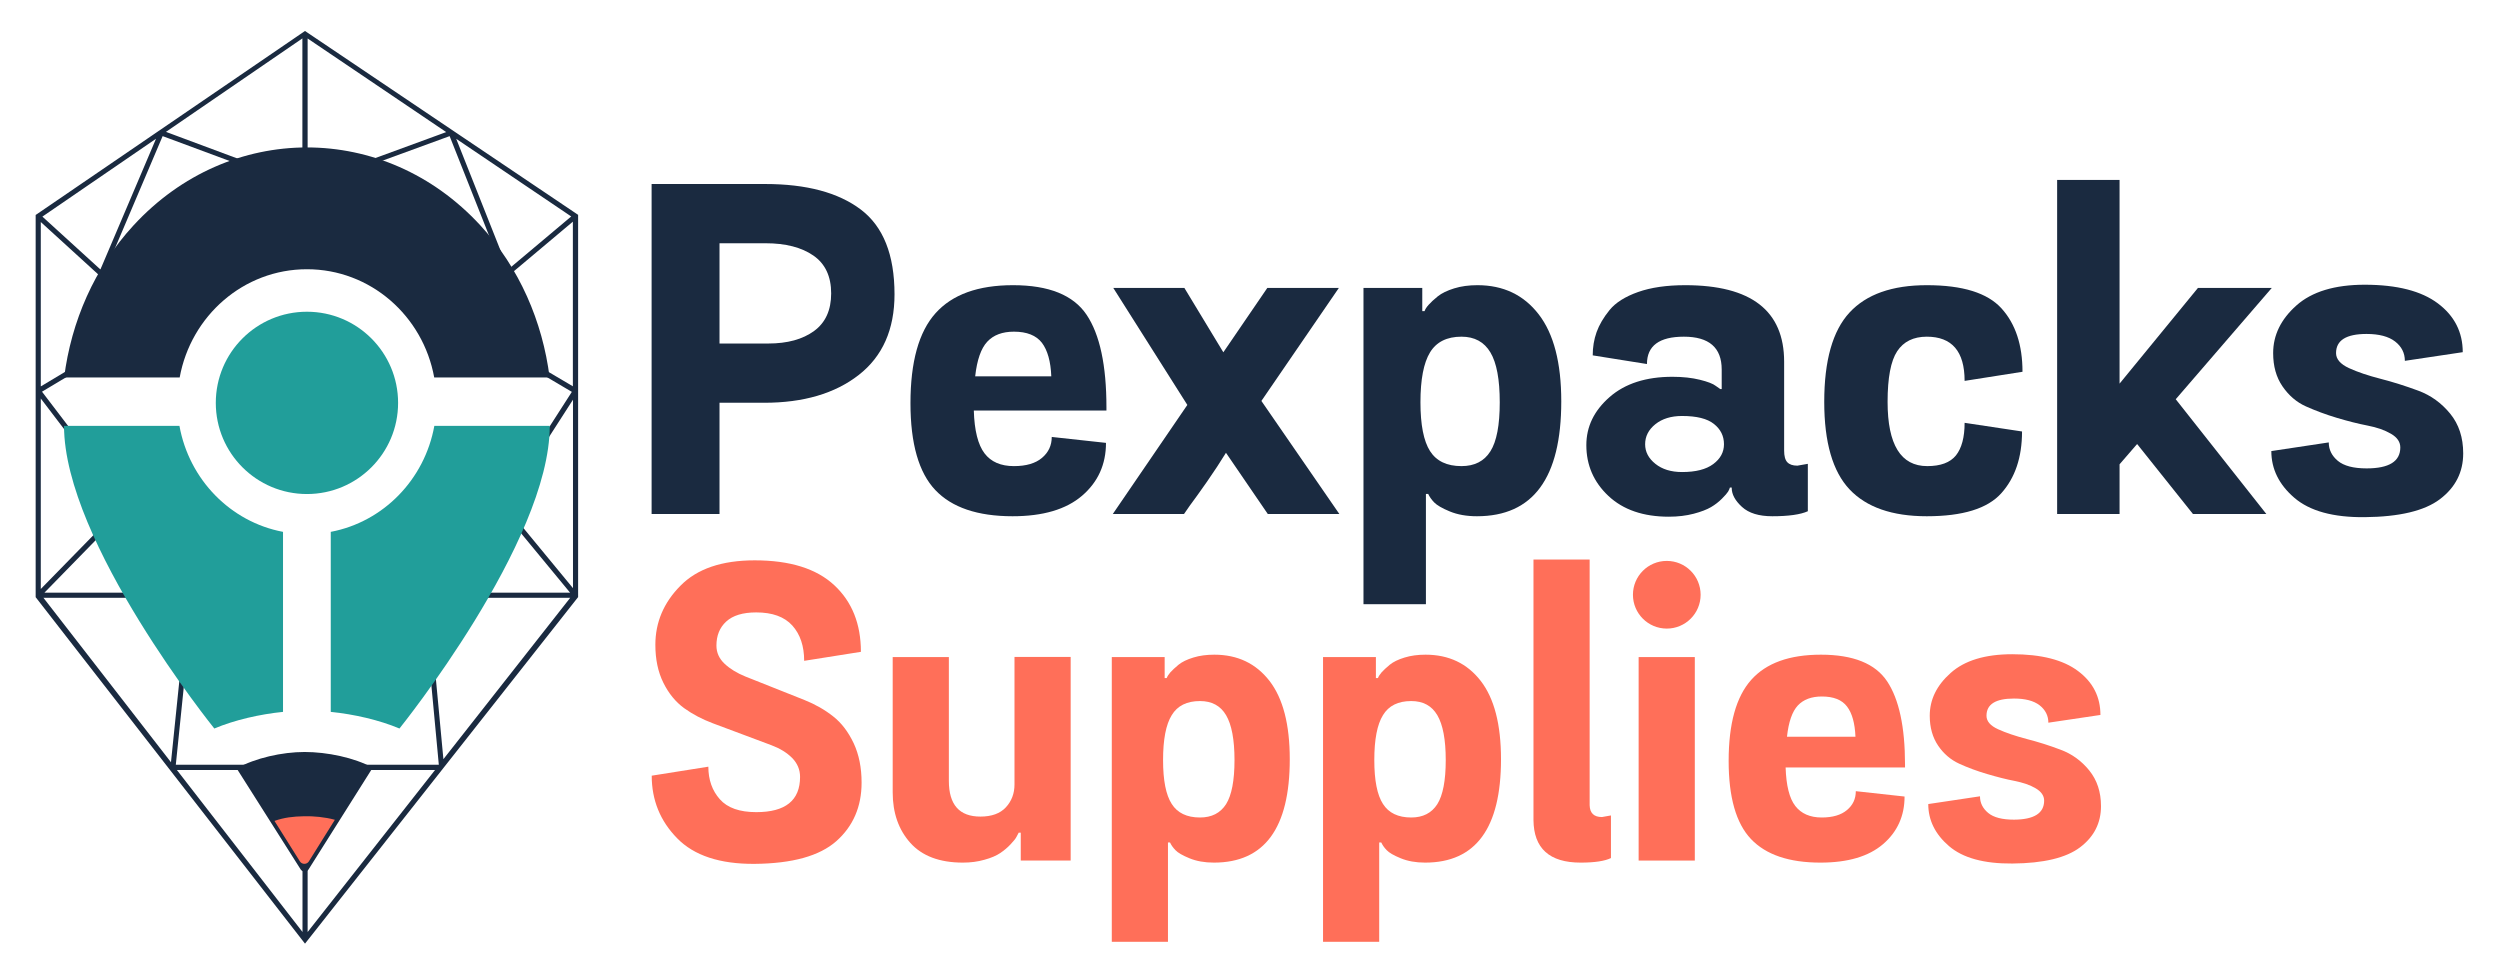
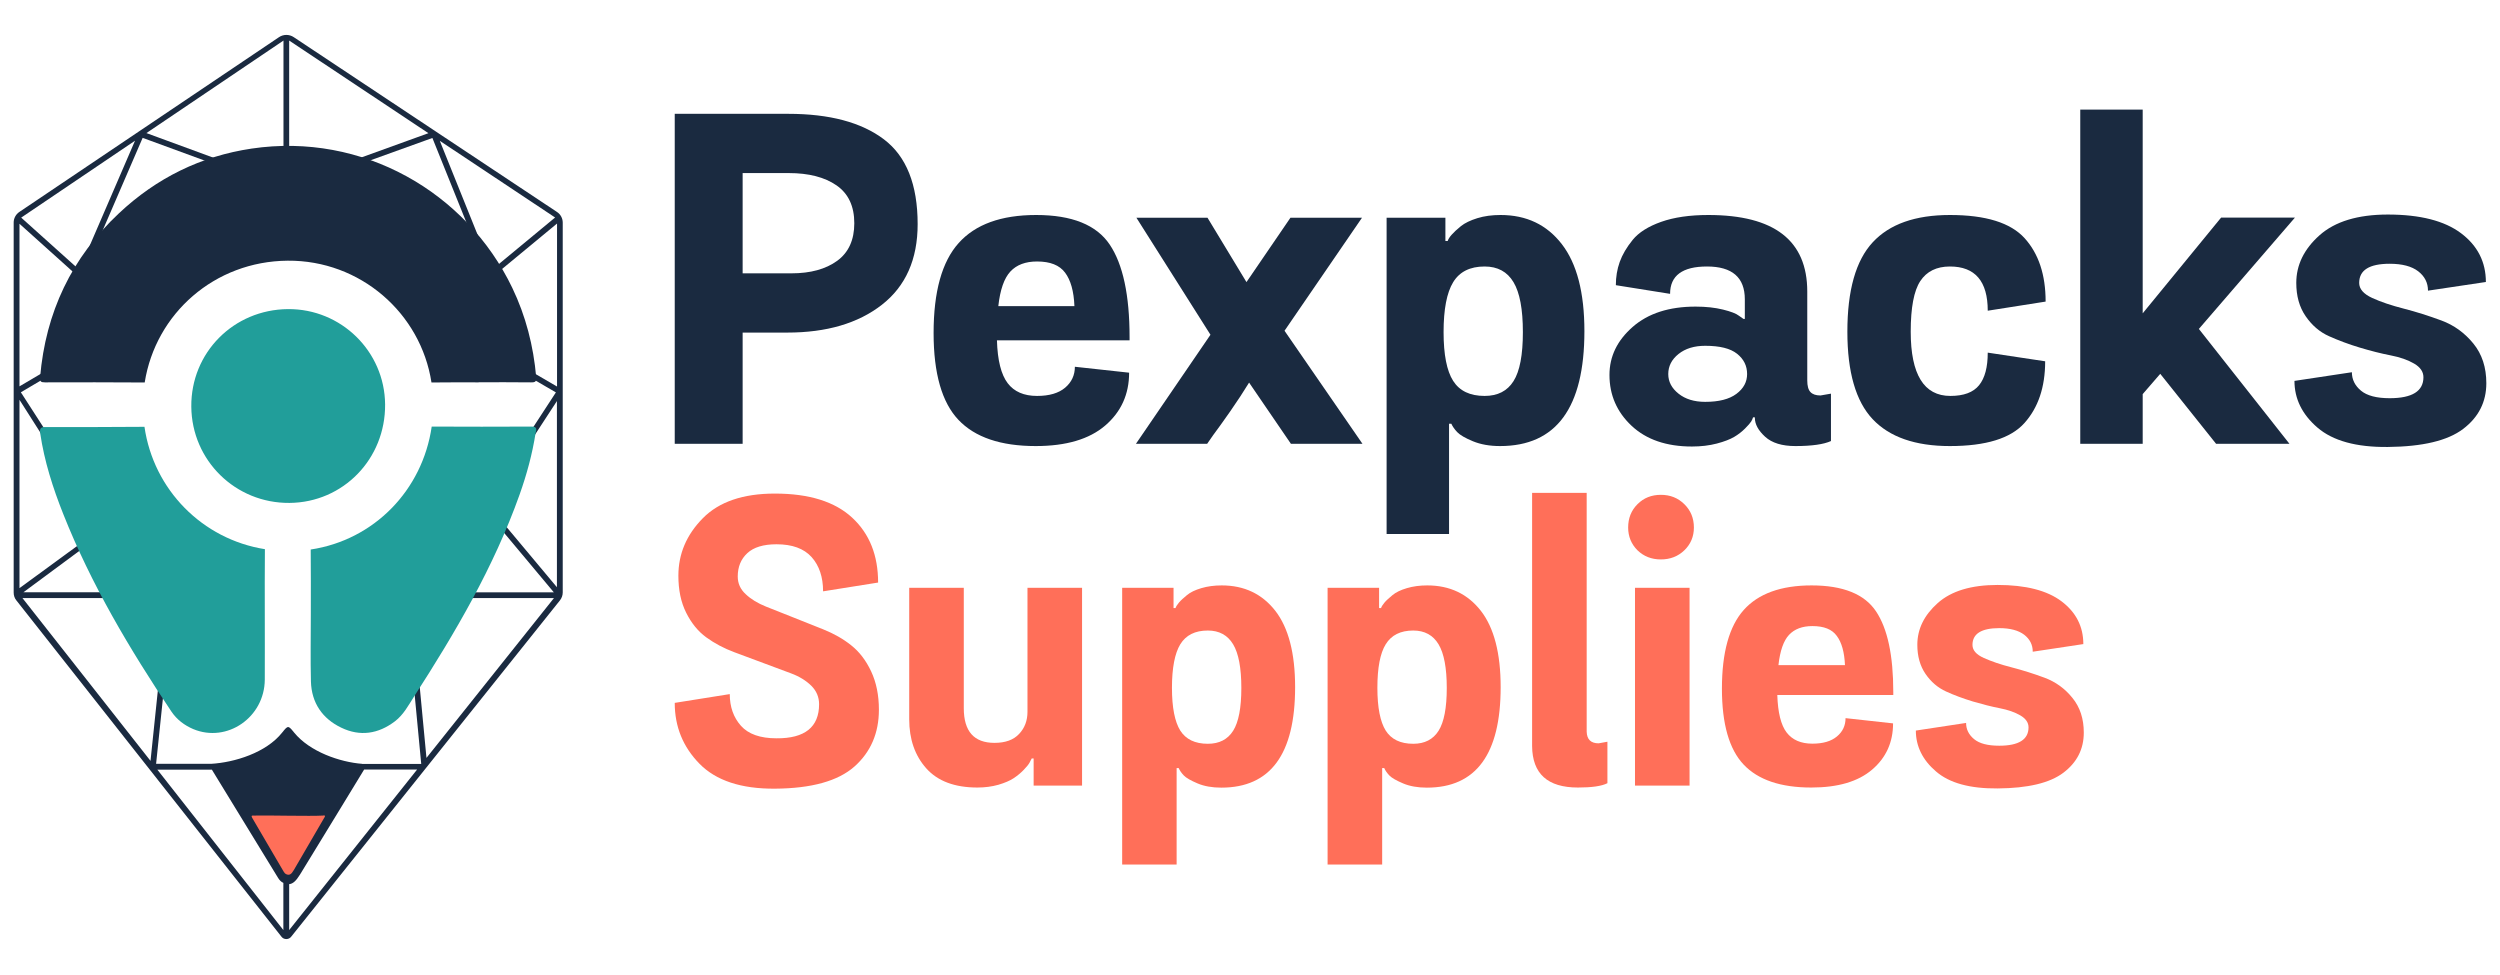
<svg xmlns="http://www.w3.org/2000/svg" version="1.1" id="Layer_1" x="0px" y="0px" viewBox="0 0 219.42 85.5" style="enable-background:new 0 0 219.42 85.5;" xml:space="preserve">
  <style type="text/css">
- 	.st0{fill:#FF6F59;}
- 	.st1{fill:#1A2A40;}
- 	.st2{fill:#1A2A40;stroke:#1A2A40;stroke-width:0.2;stroke-miterlimit:10;}
- 	.st3{fill:#219E9A;}
+ 	.st0{fill:#1A2A40;}
+ 	.st1{fill:#FF6F59;}
+ 	.st2{fill:#219E9A;}
</style>
  <g>
-     <circle class="st0" cx="146.29" cy="52.2" r="2.97" />
-     <path class="st1" d="M57.19,16.15h9.96c3.63,0,6.43,0.75,8.4,2.24c1.97,1.49,2.96,3.97,2.96,7.44c0,3.09-1.05,5.45-3.14,7.08   c-2.09,1.63-4.86,2.44-8.3,2.44h-3.92v9.76h-5.96V16.15z M67.19,21.35h-4.04v8.8h4.28c1.68,0,3.02-0.37,4.02-1.1   c1-0.73,1.5-1.83,1.5-3.3c0-1.49-0.52-2.6-1.56-3.32C70.35,21.71,68.95,21.35,67.19,21.35z" />
-     <path class="st1" d="M92.31,38.35l4.76,0.52c0,1.89-0.7,3.44-2.1,4.64c-1.4,1.2-3.43,1.8-6.1,1.8c-3.07,0-5.33-0.77-6.78-2.3   c-1.45-1.53-2.18-4.07-2.18-7.62c0-3.63,0.73-6.26,2.2-7.9c1.47-1.64,3.73-2.46,6.8-2.46c3.15,0,5.3,0.87,6.46,2.6   c1.16,1.73,1.74,4.44,1.74,8.12v0.28H85.47c0.05,1.76,0.37,3.01,0.94,3.76c0.57,0.75,1.43,1.12,2.58,1.12   c1.07,0,1.89-0.24,2.46-0.72C92.02,39.71,92.31,39.1,92.31,38.35z M88.99,29.11c-1.01,0-1.79,0.29-2.34,0.88   c-0.55,0.59-0.9,1.6-1.06,3.04h6.68c-0.05-1.31-0.33-2.29-0.82-2.94C90.95,29.44,90.13,29.11,88.99,29.11z" />
-     <path class="st1" d="M103.92,45.11h-6.25l6.54-9.57l-6.5-10.27h6.24l3.42,5.65l3.86-5.65h6.28l-6.8,9.92l6.84,9.92h-6.28   l-3.67-5.37c-0.49,0.8-1.04,1.64-1.66,2.53c-0.62,0.89-1.12,1.58-1.5,2.09L103.92,45.11z" />
-     <path class="st1" d="M125.15,53.03h-5.48V25.27h5.16v2.04h0.2c0.05-0.16,0.17-0.35,0.36-0.56c0.19-0.21,0.45-0.46,0.8-0.74   c0.35-0.28,0.83-0.51,1.44-0.7c0.61-0.19,1.29-0.28,2.04-0.28c2.27,0,4.06,0.85,5.38,2.56c1.32,1.71,1.98,4.25,1.98,7.64   c0,6.72-2.47,10.08-7.4,10.08c-0.91,0-1.7-0.14-2.38-0.42c-0.68-0.28-1.14-0.55-1.38-0.8c-0.24-0.25-0.41-0.5-0.52-0.74h-0.2V53.03   z M124.67,35.31c0,1.97,0.28,3.4,0.84,4.28s1.48,1.32,2.76,1.32c1.15,0,1.99-0.43,2.54-1.3c0.55-0.87,0.82-2.3,0.82-4.3   s-0.27-3.46-0.82-4.38c-0.55-0.92-1.39-1.38-2.54-1.38c-1.28,0-2.2,0.46-2.76,1.38C124.95,31.85,124.67,33.31,124.67,35.31z" />
-     <path class="st1" d="M150.99,34.15h0.12v-1.72c0-1.92-1.11-2.88-3.32-2.88c-2.16,0-3.24,0.8-3.24,2.4l-4.76-0.76   c0-0.72,0.11-1.4,0.34-2.04s0.61-1.29,1.14-1.94c0.53-0.65,1.37-1.18,2.5-1.58c1.13-0.4,2.51-0.6,4.14-0.6   c5.79,0,8.68,2.24,8.68,6.72v7.8c0,0.48,0.09,0.82,0.28,1.02c0.19,0.2,0.48,0.3,0.88,0.3l0.92-0.16v4.16   c-0.64,0.29-1.68,0.44-3.12,0.44c-1.17,0-2.06-0.27-2.66-0.82c-0.6-0.55-0.9-1.1-0.9-1.66v-0.04h-0.16   c-0.03,0.11-0.08,0.23-0.16,0.36c-0.08,0.13-0.26,0.34-0.54,0.62c-0.28,0.28-0.6,0.53-0.96,0.74c-0.36,0.21-0.87,0.41-1.52,0.58   c-0.65,0.17-1.38,0.26-2.18,0.26c-2.24,0-4.01-0.61-5.3-1.82c-1.29-1.21-1.94-2.7-1.94-4.46c0-1.63,0.68-3.03,2.04-4.22   s3.2-1.78,5.52-1.78c0.91,0,1.71,0.09,2.4,0.26c0.69,0.17,1.16,0.35,1.4,0.54L150.99,34.15z M147.63,41.43   c1.2,0,2.11-0.23,2.74-0.7c0.63-0.47,0.94-1.05,0.94-1.74c0-0.72-0.29-1.31-0.88-1.78c-0.59-0.47-1.52-0.7-2.8-0.7   c-0.96,0-1.74,0.24-2.34,0.72s-0.9,1.07-0.9,1.76c0,0.67,0.3,1.24,0.9,1.72S146.67,41.43,147.63,41.43z" />
-     <path class="st1" d="M172.43,37.11l5.04,0.76c0,2.27-0.61,4.07-1.82,5.42c-1.21,1.35-3.39,2.02-6.54,2.02   c-3.04,0-5.3-0.79-6.78-2.36c-1.48-1.57-2.22-4.13-2.22-7.68c0-3.63,0.74-6.24,2.22-7.84c1.48-1.6,3.74-2.4,6.78-2.4   c3.15,0,5.33,0.68,6.56,2.04s1.84,3.21,1.84,5.56l-5.08,0.8c0-2.59-1.11-3.88-3.32-3.88c-1.17,0-2.04,0.43-2.6,1.28   s-0.84,2.33-0.84,4.44c0,3.76,1.16,5.64,3.48,5.64c1.17,0,2.01-0.31,2.52-0.94C172.17,39.34,172.43,38.39,172.43,37.11z" />
-     <path class="st1" d="M198.91,45.11h-6.44l-4.9-6.14l-1.54,1.78v4.36h-5.48V15.79h5.48v17.88l6.88-8.4h6.48l-8.43,9.77L198.91,45.11   z" />
-     <path class="st1" d="M210.67,39.27c0-0.48-0.27-0.88-0.82-1.2c-0.55-0.32-1.23-0.56-2.06-0.72c-0.83-0.16-1.73-0.39-2.7-0.68   c-0.97-0.29-1.87-0.63-2.7-1c-0.83-0.37-1.51-0.96-2.06-1.76c-0.55-0.8-0.82-1.77-0.82-2.92c0-1.57,0.68-2.97,2.04-4.18   c1.36-1.21,3.36-1.82,6-1.82c2.83,0,4.97,0.55,6.42,1.64c1.45,1.09,2.18,2.52,2.18,4.28l-5.08,0.76c0-0.69-0.29-1.26-0.86-1.7   c-0.57-0.44-1.41-0.66-2.5-0.66c-1.79,0-2.68,0.56-2.68,1.68c0,0.53,0.38,0.97,1.14,1.32c0.76,0.35,1.69,0.66,2.78,0.94   c1.09,0.28,2.19,0.63,3.3,1.04c1.11,0.41,2.04,1.09,2.8,2.02c0.76,0.93,1.14,2.09,1.14,3.48c0,1.65-0.68,2.99-2.04,4.02   c-1.36,1.03-3.56,1.55-6.6,1.58c-2.77,0.03-4.83-0.54-6.18-1.7c-1.35-1.16-2.02-2.53-2.02-4.1l5.04-0.76c0,0.64,0.27,1.18,0.8,1.62   c0.53,0.44,1.37,0.66,2.52,0.66C209.68,41.11,210.67,40.5,210.67,39.27z" />
-     <path class="st0" d="M70.22,68.19c0-0.65-0.24-1.2-0.7-1.67c-0.47-0.47-1.08-0.84-1.83-1.12s-1.56-0.58-2.43-0.91   c-0.87-0.32-1.77-0.66-2.7-1.01c-0.93-0.35-1.77-0.79-2.52-1.33c-0.74-0.54-1.35-1.28-1.82-2.23c-0.47-0.95-0.7-2.06-0.7-3.33   c0-1.97,0.73-3.7,2.2-5.18c1.46-1.49,3.64-2.23,6.52-2.23c3.1,0,5.42,0.73,6.98,2.18s2.34,3.4,2.34,5.85L70.58,58   c0-1.3-0.35-2.33-1.04-3.1c-0.7-0.77-1.75-1.15-3.17-1.15c-1.18,0-2.05,0.27-2.63,0.8c-0.58,0.53-0.86,1.24-0.86,2.11   c0,0.62,0.24,1.15,0.72,1.6c0.48,0.45,1.09,0.82,1.83,1.12c0.75,0.3,1.56,0.62,2.44,0.97c0.88,0.35,1.79,0.71,2.74,1.09   c0.95,0.38,1.79,0.86,2.52,1.44c0.74,0.58,1.33,1.37,1.8,2.36c0.46,0.99,0.69,2.14,0.69,3.45c0,2.11-0.74,3.82-2.21,5.13   c-1.48,1.31-3.87,1.97-7.18,2c-3.05,0.02-5.32-0.73-6.8-2.25c-1.49-1.52-2.23-3.35-2.23-5.49l4.97-0.79c0,1.15,0.34,2.11,1.01,2.86   c0.67,0.76,1.74,1.13,3.2,1.13C68.94,71.28,70.22,70.25,70.22,68.19z" />
-     <path class="st0" d="M93.98,75.53h-4.39v-2.45h-0.18c-0.05,0.1-0.11,0.22-0.2,0.38c-0.08,0.16-0.26,0.37-0.52,0.65   c-0.26,0.28-0.56,0.53-0.9,0.76c-0.34,0.23-0.8,0.43-1.39,0.59c-0.59,0.17-1.22,0.25-1.89,0.25c-2.04,0-3.58-0.58-4.61-1.73   c-1.03-1.15-1.55-2.63-1.55-4.43V57.67h4.93v10.87c0,2.09,0.92,3.13,2.77,3.13c0.98,0,1.73-0.27,2.23-0.81s0.76-1.21,0.76-2v-11.2   h4.93V75.53z" />
-     <path class="st0" d="M102.51,82.66h-4.93V57.67h4.64v1.84h0.18c0.05-0.14,0.16-0.31,0.32-0.5c0.17-0.19,0.41-0.41,0.72-0.67   c0.31-0.25,0.74-0.46,1.3-0.63c0.55-0.17,1.16-0.25,1.84-0.25c2.04,0,3.65,0.77,4.84,2.3c1.19,1.54,1.78,3.83,1.78,6.88   c0,6.05-2.22,9.07-6.66,9.07c-0.82,0-1.53-0.13-2.14-0.38c-0.61-0.25-1.03-0.49-1.24-0.72c-0.22-0.23-0.37-0.45-0.47-0.67h-0.18   V82.66z M102.08,66.71c0,1.78,0.25,3.06,0.76,3.85c0.5,0.79,1.33,1.19,2.48,1.19c1.03,0,1.79-0.39,2.29-1.17   c0.49-0.78,0.74-2.07,0.74-3.87c0-1.8-0.25-3.11-0.74-3.94c-0.49-0.83-1.25-1.24-2.29-1.24c-1.15,0-1.98,0.41-2.48,1.24   C102.33,63.59,102.08,64.91,102.08,66.71z" />
-     <path class="st0" d="M121.05,82.66h-4.93V57.67h4.64v1.84h0.18c0.05-0.14,0.16-0.31,0.32-0.5c0.17-0.19,0.41-0.41,0.72-0.67   c0.31-0.25,0.74-0.46,1.3-0.63c0.55-0.17,1.16-0.25,1.84-0.25c2.04,0,3.65,0.77,4.84,2.3c1.19,1.54,1.78,3.83,1.78,6.88   c0,6.05-2.22,9.07-6.66,9.07c-0.82,0-1.53-0.13-2.14-0.38c-0.61-0.25-1.03-0.49-1.24-0.72c-0.22-0.23-0.37-0.45-0.47-0.67h-0.18   V82.66z M120.62,66.71c0,1.78,0.25,3.06,0.76,3.85c0.5,0.79,1.33,1.19,2.48,1.19c1.03,0,1.79-0.39,2.29-1.17   c0.49-0.78,0.74-2.07,0.74-3.87c0-1.8-0.25-3.11-0.74-3.94c-0.49-0.83-1.25-1.24-2.29-1.24c-1.15,0-1.98,0.41-2.48,1.24   C120.87,63.59,120.62,64.91,120.62,66.71z" />
-     <path class="st0" d="M134.59,49.11h4.93v21.56c0.02,0.7,0.38,1.04,1.08,1.04l0.79-0.14v3.74c-0.53,0.26-1.42,0.4-2.66,0.4   c-2.74,0-4.12-1.25-4.14-3.74V49.11z" />
-     <path class="st0" d="M143.82,57.67h4.93v17.86h-4.93V57.67z" />
-     <path class="st0" d="M162.88,69.44l4.28,0.47c0,1.7-0.63,3.1-1.89,4.18c-1.26,1.08-3.09,1.62-5.49,1.62c-2.76,0-4.79-0.69-6.1-2.07   c-1.31-1.38-1.96-3.67-1.96-6.86c0-3.26,0.66-5.63,1.98-7.11c1.32-1.48,3.36-2.21,6.12-2.21c2.83,0,4.77,0.78,5.81,2.34   c1.04,1.56,1.57,4,1.57,7.31v0.25h-10.48c0.05,1.58,0.33,2.71,0.85,3.38c0.52,0.67,1.29,1.01,2.32,1.01c0.96,0,1.7-0.22,2.21-0.65   C162.62,70.67,162.88,70.12,162.88,69.44z M159.9,61.13c-0.91,0-1.61,0.26-2.11,0.79c-0.49,0.53-0.81,1.44-0.95,2.74h6.01   c-0.05-1.18-0.29-2.06-0.74-2.65C161.66,61.42,160.93,61.13,159.9,61.13z" />
-     <path class="st0" d="M179.41,70.27c0-0.43-0.25-0.79-0.74-1.08c-0.49-0.29-1.11-0.5-1.85-0.65c-0.74-0.14-1.55-0.35-2.43-0.61   c-0.88-0.26-1.69-0.56-2.43-0.9c-0.74-0.34-1.36-0.86-1.85-1.58c-0.49-0.72-0.74-1.6-0.74-2.63c0-1.42,0.61-2.67,1.84-3.76   c1.22-1.09,3.02-1.64,5.4-1.64c2.54,0,4.47,0.49,5.78,1.48c1.31,0.98,1.96,2.27,1.96,3.85l-4.57,0.68c0-0.62-0.26-1.13-0.77-1.53   c-0.52-0.4-1.27-0.59-2.25-0.59c-1.61,0-2.41,0.5-2.41,1.51c0,0.48,0.34,0.88,1.03,1.19c0.68,0.31,1.52,0.59,2.5,0.85   c0.98,0.25,1.97,0.56,2.97,0.94c1,0.37,1.84,0.98,2.52,1.82c0.68,0.84,1.03,1.88,1.03,3.13c0,1.49-0.61,2.69-1.84,3.62   c-1.22,0.92-3.2,1.4-5.94,1.42c-2.5,0.02-4.35-0.49-5.56-1.53s-1.82-2.27-1.82-3.69l4.54-0.68c0,0.58,0.24,1.06,0.72,1.46   c0.48,0.4,1.24,0.59,2.27,0.59C178.52,71.93,179.41,71.38,179.41,70.27z" />
-   </g>
-   <g>
-     <path class="st2" d="M50.64,52.37V18.91L26.77,2.84L3.29,18.88l-0.06,0.04l0,33.46l23.54,30.28L50.64,52.37z M38.84,66.89   l-1.36-14.52h12.77L38.84,66.89z M38.58,67.22H15.32l1.55-15.1H3.66l7.54-7.72L3.54,34.35l23.23-13.9l23.56,13.91L43.88,44.4   l6.37,7.72H37.21l1.41,15.06L38.58,67.22z M26.65,82.09L15.32,67.48h11.33V82.09z M44.19,44.38l6.2-9.64V51.9L44.19,44.38z    M26.77,20.15L3.48,34.09V19.26l5.46,4.98l5.28-12.42l12.55,4.66l12.75-4.66l4.92,12.41l5.94-4.99v14.84L26.77,20.15z M26.9,3.19   l12.48,8.43L26.9,16.19V3.19z M3.56,19l10.36-7.1L8.85,23.82L3.56,19z M14.35,11.6l12.29-8.42v13L14.35,11.6z M39.83,11.92   l10.47,7.07l-5.75,4.83L39.83,11.92z M3.48,34.68l7.39,9.7l-7.39,7.56V34.68z M16.6,52.37l-1.52,14.79L3.61,52.37H16.6z    M26.9,82.09V67.48h11.49L26.9,82.09z" />
-     <path class="st3" d="M15.75,37.38c0.85,4.71,4.48,8.43,9.09,9.3v15.8c-2.06,0.21-4.24,0.71-6.03,1.46c0,0-13.19-16.36-13.19-26.56   L15.75,37.38z" />
-     <path class="st1" d="M15.77,33.13c0.98-5.4,5.6-9.5,11.17-9.5c5.57,0,10.19,4.09,11.17,9.5h10.13c-0.62-4.91-2.65-9.62-6.08-13.35   c-4.2-4.56-9.71-6.84-15.22-6.84c-5.51,0-11.02,2.28-15.22,6.84c-3.43,3.72-5.47,8.44-6.09,13.35H15.77z" />
-     <path class="st1" d="M26.39,76.31l-5.62-8.87C22.4,66.53,24.76,66,26.74,66c1.95,0,4.36,0.49,5.97,1.38l-5.63,8.93   C26.93,76.56,26.56,76.56,26.39,76.31z" />
-     <circle class="st3" cx="26.94" cy="35.36" r="8" />
-     <path class="st3" d="M38.12,37.38c-0.85,4.71-4.48,8.43-9.09,9.3v15.8c2.06,0.21,4.24,0.71,6.03,1.46c0,0,13.19-16.36,13.19-26.56   L38.12,37.38z" />
-     <path class="st0" d="M26.7,71.64c-0.99,0.02-1.76,0.11-2.61,0.41l2.23,3.55c0.18,0.29,0.61,0.29,0.79,0l2.28-3.65   C28.51,71.71,27.5,71.62,26.7,71.64z" />
+     <g>
+       <path class="st0" d="M59.22,9.99h9.96c3.63,0,6.43,0.75,8.4,2.24c1.97,1.49,2.96,3.97,2.96,7.44c0,3.09-1.05,5.45-3.14,7.08    c-2.09,1.63-4.86,2.44-8.3,2.44h-3.92v9.76h-5.96V9.99z M69.22,15.19h-4.04v8.8h4.28c1.68,0,3.02-0.37,4.02-1.1    c1-0.73,1.5-1.83,1.5-3.3c0-1.49-0.52-2.6-1.56-3.32C72.38,15.55,70.98,15.19,69.22,15.19z" />
+       <path class="st0" d="M94.34,32.19l4.76,0.52c0,1.89-0.7,3.44-2.1,4.64c-1.4,1.2-3.43,1.8-6.1,1.8c-3.07,0-5.33-0.77-6.78-2.3    c-1.45-1.53-2.18-4.07-2.18-7.62c0-3.63,0.73-6.26,2.2-7.9c1.47-1.64,3.73-2.46,6.8-2.46c3.15,0,5.3,0.87,6.46,2.6    c1.16,1.73,1.74,4.44,1.74,8.12v0.28H87.5c0.05,1.76,0.37,3.01,0.94,3.76c0.57,0.75,1.43,1.12,2.58,1.12    c1.07,0,1.89-0.24,2.46-0.72C94.05,33.55,94.34,32.93,94.34,32.19z M91.02,22.95c-1.01,0-1.79,0.29-2.34,0.88    c-0.55,0.59-0.9,1.6-1.06,3.04h6.68c-0.05-1.31-0.33-2.29-0.82-2.94C92.99,23.27,92.17,22.95,91.02,22.95z" />
+       <path class="st0" d="M105.95,38.95H99.7l6.54-9.57l-6.5-10.27h6.24l3.42,5.65l3.86-5.65h6.28l-6.8,9.92l6.84,9.92h-6.28    l-3.67-5.37c-0.49,0.8-1.04,1.64-1.66,2.53c-0.62,0.89-1.12,1.58-1.5,2.09L105.95,38.95z" />
+       <path class="st0" d="M127.18,46.87h-5.48V19.11h5.16v2.04h0.2c0.05-0.16,0.17-0.35,0.36-0.56c0.19-0.21,0.45-0.46,0.8-0.74    c0.35-0.28,0.83-0.51,1.44-0.7c0.61-0.19,1.29-0.28,2.04-0.28c2.27,0,4.06,0.85,5.38,2.56c1.32,1.71,1.98,4.25,1.98,7.64    c0,6.72-2.47,10.08-7.4,10.08c-0.91,0-1.7-0.14-2.38-0.42c-0.68-0.28-1.14-0.55-1.38-0.8c-0.24-0.25-0.41-0.5-0.52-0.74h-0.2    V46.87z M126.7,29.15c0,1.97,0.28,3.4,0.84,4.28s1.48,1.32,2.76,1.32c1.15,0,1.99-0.43,2.54-1.3c0.55-0.87,0.82-2.3,0.82-4.3    s-0.27-3.46-0.82-4.38c-0.55-0.92-1.39-1.38-2.54-1.38c-1.28,0-2.2,0.46-2.76,1.38C126.98,25.69,126.7,27.15,126.7,29.15z" />
+       <path class="st0" d="M153.02,27.99h0.12v-1.72c0-1.92-1.11-2.88-3.32-2.88c-2.16,0-3.24,0.8-3.24,2.4l-4.76-0.76    c0-0.72,0.11-1.4,0.34-2.04s0.61-1.29,1.14-1.94c0.53-0.65,1.37-1.18,2.5-1.58c1.13-0.4,2.51-0.6,4.14-0.6    c5.79,0,8.68,2.24,8.68,6.72v7.8c0,0.48,0.09,0.82,0.28,1.02c0.19,0.2,0.48,0.3,0.88,0.3l0.92-0.16v4.16    c-0.64,0.29-1.68,0.44-3.12,0.44c-1.17,0-2.06-0.27-2.66-0.82c-0.6-0.55-0.9-1.1-0.9-1.66v-0.04h-0.16    c-0.03,0.11-0.08,0.23-0.16,0.36c-0.08,0.13-0.26,0.34-0.54,0.62c-0.28,0.28-0.6,0.53-0.96,0.74c-0.36,0.21-0.87,0.41-1.52,0.58    c-0.65,0.17-1.38,0.26-2.18,0.26c-2.24,0-4.01-0.61-5.3-1.82c-1.29-1.21-1.94-2.7-1.94-4.46c0-1.63,0.68-3.03,2.04-4.22    s3.2-1.78,5.52-1.78c0.91,0,1.71,0.09,2.4,0.26c0.69,0.17,1.16,0.35,1.4,0.54L153.02,27.99z M149.66,35.27    c1.2,0,2.11-0.23,2.74-0.7c0.63-0.47,0.94-1.05,0.94-1.74c0-0.72-0.29-1.31-0.88-1.78c-0.59-0.47-1.52-0.7-2.8-0.7    c-0.96,0-1.74,0.24-2.34,0.72s-0.9,1.07-0.9,1.76c0,0.67,0.3,1.24,0.9,1.72S148.7,35.27,149.66,35.27z" />
+       <path class="st0" d="M174.46,30.95l5.04,0.76c0,2.27-0.61,4.07-1.82,5.42c-1.21,1.35-3.39,2.02-6.54,2.02    c-3.04,0-5.3-0.79-6.78-2.36c-1.48-1.57-2.22-4.13-2.22-7.68c0-3.63,0.74-6.24,2.22-7.84c1.48-1.6,3.74-2.4,6.78-2.4    c3.15,0,5.33,0.68,6.56,2.04s1.84,3.21,1.84,5.56l-5.08,0.8c0-2.59-1.11-3.88-3.32-3.88c-1.17,0-2.04,0.43-2.6,1.28    s-0.84,2.33-0.84,4.44c0,3.76,1.16,5.64,3.48,5.64c1.17,0,2.01-0.31,2.52-0.94C174.21,33.18,174.46,32.23,174.46,30.95z" />
+       <path class="st0" d="M200.94,38.95h-6.44l-4.9-6.14l-1.54,1.78v4.36h-5.48V9.62h5.48V27.5l6.88-8.4h6.48l-8.43,9.77L200.94,38.95z    " />
+       <path class="st0" d="M212.7,33.11c0-0.48-0.27-0.88-0.82-1.2c-0.55-0.32-1.23-0.56-2.06-0.72c-0.83-0.16-1.73-0.39-2.7-0.68    c-0.97-0.29-1.87-0.63-2.7-1c-0.83-0.37-1.51-0.96-2.06-1.76c-0.55-0.8-0.82-1.77-0.82-2.92c0-1.57,0.68-2.97,2.04-4.18    c1.36-1.21,3.36-1.82,6-1.82c2.83,0,4.97,0.55,6.42,1.64c1.45,1.09,2.18,2.52,2.18,4.28l-5.08,0.76c0-0.69-0.29-1.26-0.86-1.7    c-0.57-0.44-1.41-0.66-2.5-0.66c-1.79,0-2.68,0.56-2.68,1.68c0,0.53,0.38,0.97,1.14,1.32c0.76,0.35,1.69,0.66,2.78,0.94    c1.09,0.28,2.19,0.63,3.3,1.04c1.11,0.41,2.04,1.09,2.8,2.02c0.76,0.93,1.14,2.09,1.14,3.48c0,1.65-0.68,2.99-2.04,4.02    c-1.36,1.03-3.56,1.55-6.6,1.58c-2.77,0.03-4.83-0.54-6.18-1.7c-1.35-1.16-2.02-2.53-2.02-4.1l5.04-0.76    c0,0.64,0.27,1.18,0.8,1.62c0.53,0.44,1.37,0.66,2.52,0.66C211.71,34.95,212.7,34.33,212.7,33.11z" />
+     </g>
+     <g>
+       <path class="st1" d="M71.89,61.81c0-0.63-0.23-1.17-0.68-1.62c-0.46-0.45-1.05-0.82-1.78-1.09s-1.52-0.57-2.36-0.88    c-0.84-0.31-1.72-0.64-2.63-0.98c-0.91-0.34-1.72-0.77-2.45-1.3c-0.72-0.52-1.31-1.25-1.77-2.17c-0.46-0.92-0.68-2-0.68-3.24    c0-1.91,0.71-3.59,2.14-5.04c1.42-1.45,3.54-2.17,6.33-2.17c3.01,0,5.27,0.71,6.79,2.12c1.52,1.41,2.27,3.31,2.27,5.69l-4.83,0.77    c0-1.26-0.34-2.26-1.01-3.01c-0.68-0.75-1.7-1.12-3.08-1.12c-1.14,0-2,0.26-2.56,0.78c-0.56,0.52-0.84,1.2-0.84,2.05    c0,0.6,0.23,1.12,0.7,1.55c0.46,0.44,1.06,0.8,1.78,1.09c0.73,0.29,1.51,0.6,2.37,0.94s1.74,0.69,2.66,1.06    c0.92,0.37,1.74,0.83,2.45,1.4c0.72,0.57,1.3,1.33,1.75,2.29c0.45,0.96,0.68,2.08,0.68,3.36c0,2.05-0.72,3.72-2.15,4.99    c-1.44,1.27-3.76,1.92-6.98,1.94c-2.96,0.02-5.17-0.71-6.62-2.19c-1.45-1.48-2.17-3.26-2.17-5.34l4.83-0.77    c0,1.12,0.33,2.05,0.98,2.78c0.65,0.73,1.69,1.1,3.12,1.1C70.64,64.82,71.89,63.81,71.89,61.81z" />
+       <path class="st1" d="M94.99,68.95h-4.27v-2.38h-0.17c-0.05,0.09-0.11,0.22-0.19,0.37c-0.08,0.15-0.25,0.36-0.51,0.63    c-0.26,0.27-0.55,0.51-0.88,0.73c-0.33,0.22-0.78,0.41-1.35,0.58c-0.57,0.16-1.18,0.24-1.84,0.24c-1.98,0-3.48-0.56-4.48-1.68    c-1-1.12-1.5-2.56-1.5-4.31V51.59h4.79v10.57c0,2.03,0.9,3.04,2.69,3.04c0.96,0,1.68-0.26,2.17-0.79    c0.49-0.52,0.73-1.17,0.73-1.94V51.59h4.79V68.95z" />
+       <path class="st1" d="M103.28,75.88h-4.79V51.59H103v1.78h0.17c0.05-0.14,0.15-0.3,0.31-0.49c0.16-0.19,0.4-0.4,0.7-0.65    c0.3-0.25,0.72-0.45,1.26-0.61c0.54-0.16,1.13-0.24,1.79-0.24c1.98,0,3.55,0.75,4.71,2.24c1.15,1.49,1.73,3.72,1.73,6.69    c0,5.88-2.16,8.82-6.48,8.82c-0.79,0-1.49-0.12-2.08-0.37c-0.59-0.25-1-0.48-1.21-0.7c-0.21-0.22-0.36-0.44-0.45-0.65h-0.18V75.88    z M102.86,60.37c0,1.73,0.25,2.98,0.73,3.75c0.49,0.77,1.29,1.16,2.42,1.16c1,0,1.74-0.38,2.22-1.14    c0.48-0.76,0.72-2.01,0.72-3.76s-0.24-3.03-0.72-3.83c-0.48-0.8-1.22-1.21-2.22-1.21c-1.12,0-1.92,0.4-2.42,1.21    C103.11,57.34,102.86,58.62,102.86,60.37z" />
+       <path class="st1" d="M121.31,75.88h-4.79V51.59h4.52v1.78h0.17c0.05-0.14,0.15-0.3,0.31-0.49c0.16-0.19,0.4-0.4,0.7-0.65    c0.3-0.25,0.72-0.45,1.26-0.61c0.54-0.16,1.13-0.24,1.79-0.24c1.98,0,3.55,0.75,4.71,2.24c1.15,1.49,1.73,3.72,1.73,6.69    c0,5.88-2.16,8.82-6.48,8.82c-0.79,0-1.49-0.12-2.08-0.37c-0.59-0.25-1-0.48-1.21-0.7c-0.21-0.22-0.36-0.44-0.45-0.65h-0.18V75.88    z M120.89,60.37c0,1.73,0.25,2.98,0.73,3.75c0.49,0.77,1.29,1.16,2.42,1.16c1,0,1.74-0.38,2.22-1.14    c0.48-0.76,0.72-2.01,0.72-3.76s-0.24-3.03-0.72-3.83c-0.48-0.8-1.22-1.21-2.22-1.21c-1.12,0-1.92,0.4-2.42,1.21    C121.13,57.34,120.89,58.62,120.89,60.37z" />
+       <path class="st1" d="M134.47,43.26h4.79v20.96c0.02,0.68,0.37,1.02,1.05,1.02l0.77-0.14v3.64c-0.51,0.26-1.38,0.38-2.59,0.38    c-2.66,0-4-1.21-4.02-3.64V43.26z" />
+       <path class="st1" d="M142.9,46.3c0-0.82,0.27-1.5,0.82-2.05c0.55-0.55,1.23-0.82,2.05-0.82c0.82,0,1.5,0.27,2.06,0.82    c0.56,0.55,0.84,1.23,0.84,2.05c0,0.79-0.28,1.46-0.84,2c-0.56,0.54-1.25,0.8-2.06,0.8c-0.82,0-1.5-0.27-2.05-0.8    C143.18,47.76,142.9,47.09,142.9,46.3z M143.5,51.59h4.79v17.36h-4.79V51.59z" />
+       <path class="st1" d="M161.98,63.03l4.17,0.46c0,1.66-0.61,3.01-1.84,4.06c-1.23,1.05-3,1.57-5.34,1.57    c-2.68,0-4.66-0.67-5.93-2.01c-1.27-1.34-1.91-3.56-1.91-6.67c0-3.17,0.64-5.48,1.92-6.91s3.27-2.15,5.95-2.15    c2.75,0,4.64,0.76,5.65,2.27c1.02,1.52,1.52,3.88,1.52,7.1V61h-10.18c0.05,1.54,0.32,2.64,0.82,3.29c0.5,0.65,1.25,0.98,2.26,0.98    c0.93,0,1.65-0.21,2.15-0.63C161.73,64.22,161.98,63.68,161.98,63.03z M159.07,54.95c-0.89,0-1.57,0.26-2.05,0.77    c-0.48,0.51-0.79,1.4-0.93,2.66h5.84c-0.05-1.14-0.29-2-0.72-2.57C160.79,55.23,160.08,54.95,159.07,54.95z" />
+       <path class="st1" d="M178.04,63.84c0-0.42-0.24-0.77-0.72-1.05c-0.48-0.28-1.08-0.49-1.8-0.63c-0.72-0.14-1.51-0.34-2.36-0.59    c-0.85-0.26-1.64-0.55-2.36-0.88s-1.32-0.84-1.8-1.54c-0.48-0.7-0.72-1.55-0.72-2.56c0-1.38,0.6-2.6,1.79-3.66    c1.19-1.06,2.94-1.59,5.25-1.59c2.47,0,4.35,0.48,5.62,1.44c1.27,0.96,1.91,2.21,1.91,3.75l-4.44,0.67c0-0.61-0.25-1.1-0.75-1.49    c-0.5-0.38-1.23-0.58-2.19-0.58c-1.56,0-2.35,0.49-2.35,1.47c0,0.47,0.33,0.85,1,1.15c0.67,0.3,1.48,0.58,2.43,0.82    c0.96,0.25,1.92,0.55,2.89,0.91s1.79,0.95,2.45,1.77c0.67,0.82,1,1.83,1,3.05c0,1.45-0.6,2.62-1.79,3.52    c-1.19,0.9-3.11,1.36-5.77,1.38c-2.43,0.02-4.23-0.47-5.41-1.49c-1.18-1.01-1.77-2.21-1.77-3.59l4.41-0.67    c0,0.56,0.23,1.03,0.7,1.42c0.47,0.39,1.2,0.58,2.21,0.58C177.18,65.45,178.04,64.91,178.04,63.84z" />
+     </g>
+     <g>
+       <path class="st0" d="M48.88,18.6L25.78,3.26c-0.39-0.26-0.9-0.26-1.29,0L1.7,18.6c-0.31,0.21-0.5,0.56-0.5,0.93v32.48    c0,0.25,0.08,0.5,0.24,0.69l23.27,29.52c0.1,0.13,0.25,0.2,0.42,0.2c0,0,0,0,0,0c0.16,0,0.32-0.07,0.42-0.2l23.59-29.52    c0.16-0.2,0.25-0.45,0.25-0.7V19.54C49.39,19.16,49.2,18.81,48.88,18.6z M48.72,19.09l-5.56,4.6L38.6,12.36L48.72,19.09z     M25.38,3.56l12.22,8.13l-12.22,4.42V3.56z M24.88,3.56V16.1l-12.03-4.42L24.88,3.56z M11.85,12.35L6.96,23.68l-5.1-4.58    L11.85,12.35z M1.71,35.09l7.18,11.28l-7.18,5.25V35.09z M1.97,52.49H14.7l-1.49,14.29L1.97,52.49z M13.81,67.55h4.79    c0.02,0.03,0.03,0.06,0.05,0.09c1.92,3.13,3.84,6.27,5.75,9.4c0.12,0.2,0.27,0.36,0.47,0.45v4.14L13.81,67.55z M25.38,81.63V77.6    c0.33-0.03,0.6-0.28,0.95-0.84c1.2-1.96,2.4-3.93,3.6-5.89c0.68-1.11,1.35-2.21,2.03-3.33h4.65L25.38,81.63z M31.78,67.04    c-1.93-0.15-4.59-1.05-5.97-2.75c-0.51-0.63-0.53-0.64-1.04,0c-1.41,1.78-4.19,2.63-6.25,2.75h-4.82l1.57-15.06H2.06l7.42-5.49    l0.08-0.08L1.83,34.43l23.31-13.75l23.65,13.76l-6.51,9.98l6.33,7.57H35.54l1.43,15.06H31.78z M37.43,66.52L36.1,52.49h12.52    L37.43,66.52z M48.88,51.54l-5.99-7.16l5.99-9.18V51.54z M48.88,33.92L25.2,20.13l-0.06-0.04L1.71,33.91V19.64l5.44,4.89    l5.37-12.43l12.57,4.61l0.04,0.02l12.82-4.62l5,12.42l5.94-4.91V33.92z" />
+       <path class="st1" d="M22.5,71.58c1.01-0.03,4.74,0.07,5.86,0c0.05,0,0.11-0.05,0.15,0.02c0.03,0.07-0.02,0.12-0.05,0.17    l-2.67,4.59c-0.23,0.4-0.4,0.48-0.66,0.37c-0.11-0.05-0.18-0.13-0.24-0.24c-0.9-1.54-1.8-3.09-2.71-4.63    c-0.02-0.04-0.04-0.08-0.06-0.11c-0.07-0.13-0.04-0.18,0.09-0.17C22.3,71.59,22.4,71.58,22.5,71.58z" />
+       <path class="st2" d="M16.79,35.69c-0.04-4.74,3.71-8.52,8.48-8.56c4.67-0.04,8.49,3.71,8.53,8.36c0.04,4.78-3.67,8.61-8.39,8.65    C20.67,44.18,16.83,40.42,16.79,35.69z" />
+       <path class="st0" d="M47.06,33.1c-0.24-2.74-0.91-5.36-2.1-7.84c-4.03-8.4-13.15-13.66-22.87-12.22    c-4.45,0.66-8.35,2.58-11.65,5.68c-4.15,3.89-6.44,8.7-6.92,14.39c-0.03,0.38,0.07,0.45,0.43,0.45c2.92-0.01,5.83-0.01,8.75,0.01    c0.96-6.06,6.14-10.64,12.55-10.69c6.37-0.05,11.68,4.6,12.62,10.69c1.38-0.02,2.76-0.01,4.14-0.01c0,0,0-0.01,0-0.01    c1.54,0,3.07-0.01,4.61,0.01C47.02,33.57,47.09,33.45,47.06,33.1z" />
+       <path class="st2" d="M12.68,37.46c-2.89,0.02-5.78,0.03-8.67,0.02c-0.44,0-0.54,0.1-0.48,0.55c0.36,2.45,1.11,4.79,2.02,7.08    c2.45,6.18,5.82,11.85,9.5,17.35c0.48,0.71,1.14,1.2,1.91,1.53c2.97,1.24,6.26-1.03,6.28-4.34c0.01-1.93,0-3.85,0-5.78    c0-1.89-0.01-3.78,0.01-5.67C17.77,47.33,13.48,43,12.68,37.46z" />
+       <path class="st2" d="M46.66,37.44c-2.92,0.02-5.84,0.01-8.77,0c-0.81,5.6-5.08,9.96-10.62,10.79c0.02,1.89,0.01,3.77,0.01,5.66    c0,0,0,0,0,0c0,1.97-0.04,3.95,0.01,5.92c0.05,1.88,1.01,3.27,2.67,4.06c1.64,0.79,3.24,0.55,4.7-0.56    c0.76-0.58,1.19-1.41,1.69-2.19c3.62-5.61,6.99-11.36,9.25-17.7c0.63-1.77,1.12-3.57,1.41-5.43    C47.07,37.73,47.18,37.44,46.66,37.44z" />
+     </g>
  </g>
</svg>
